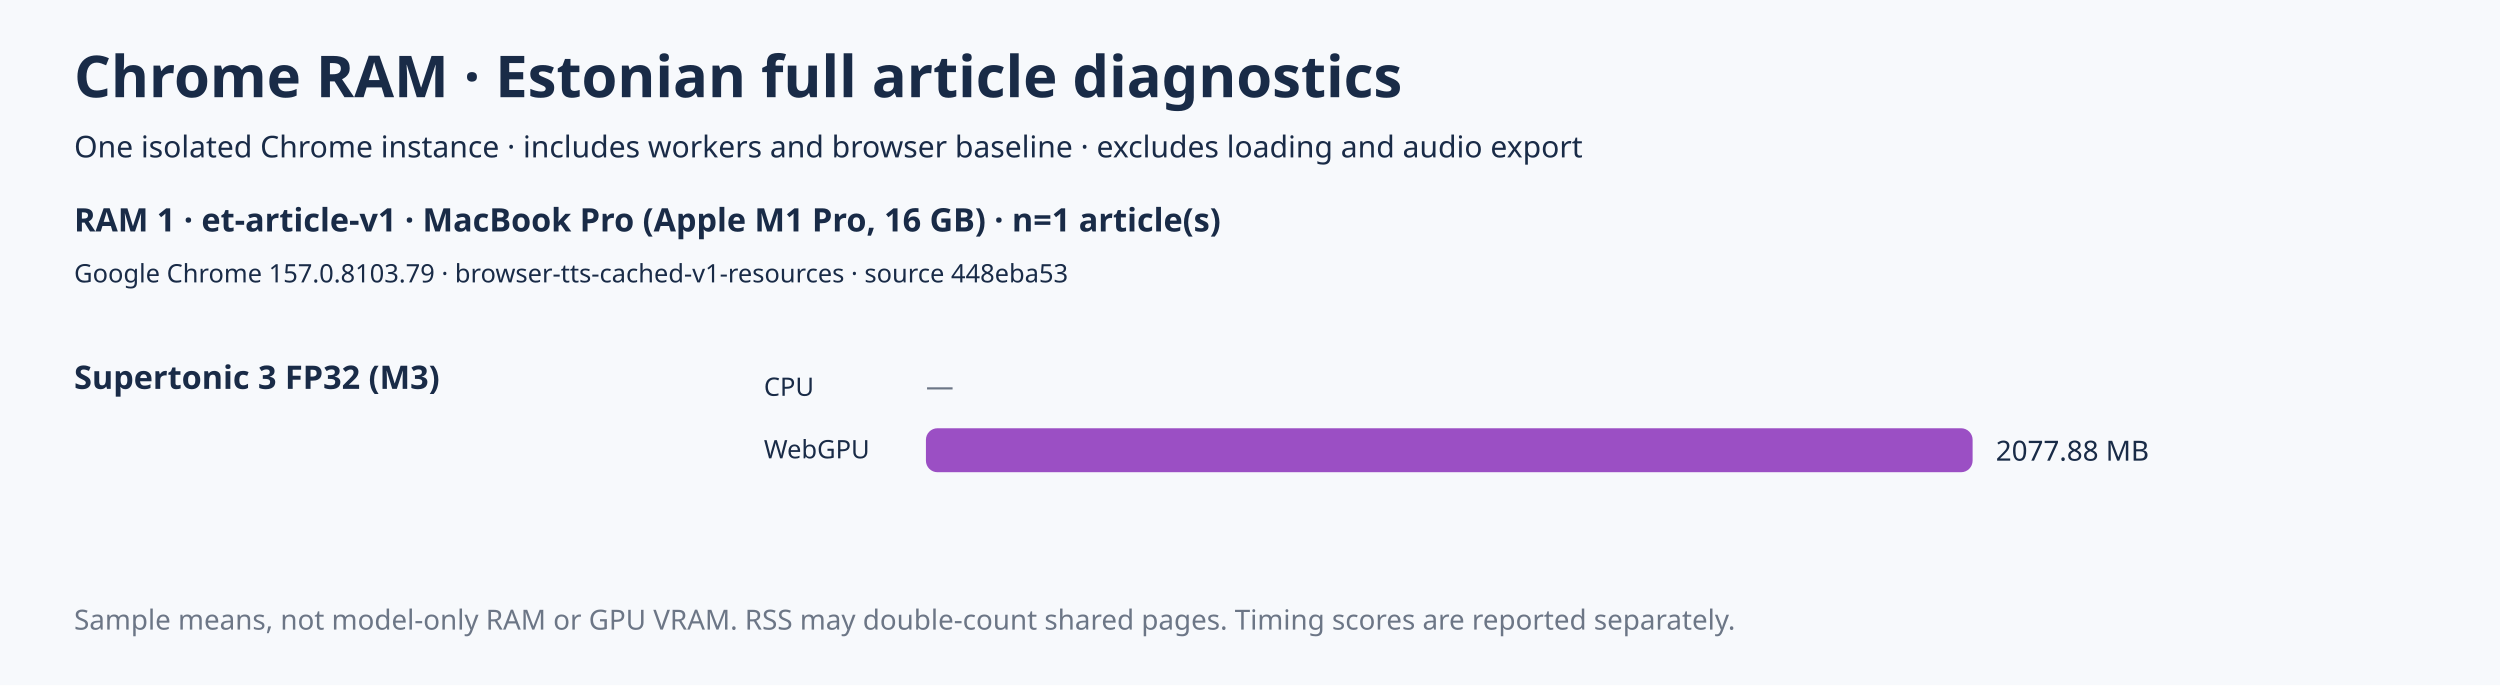
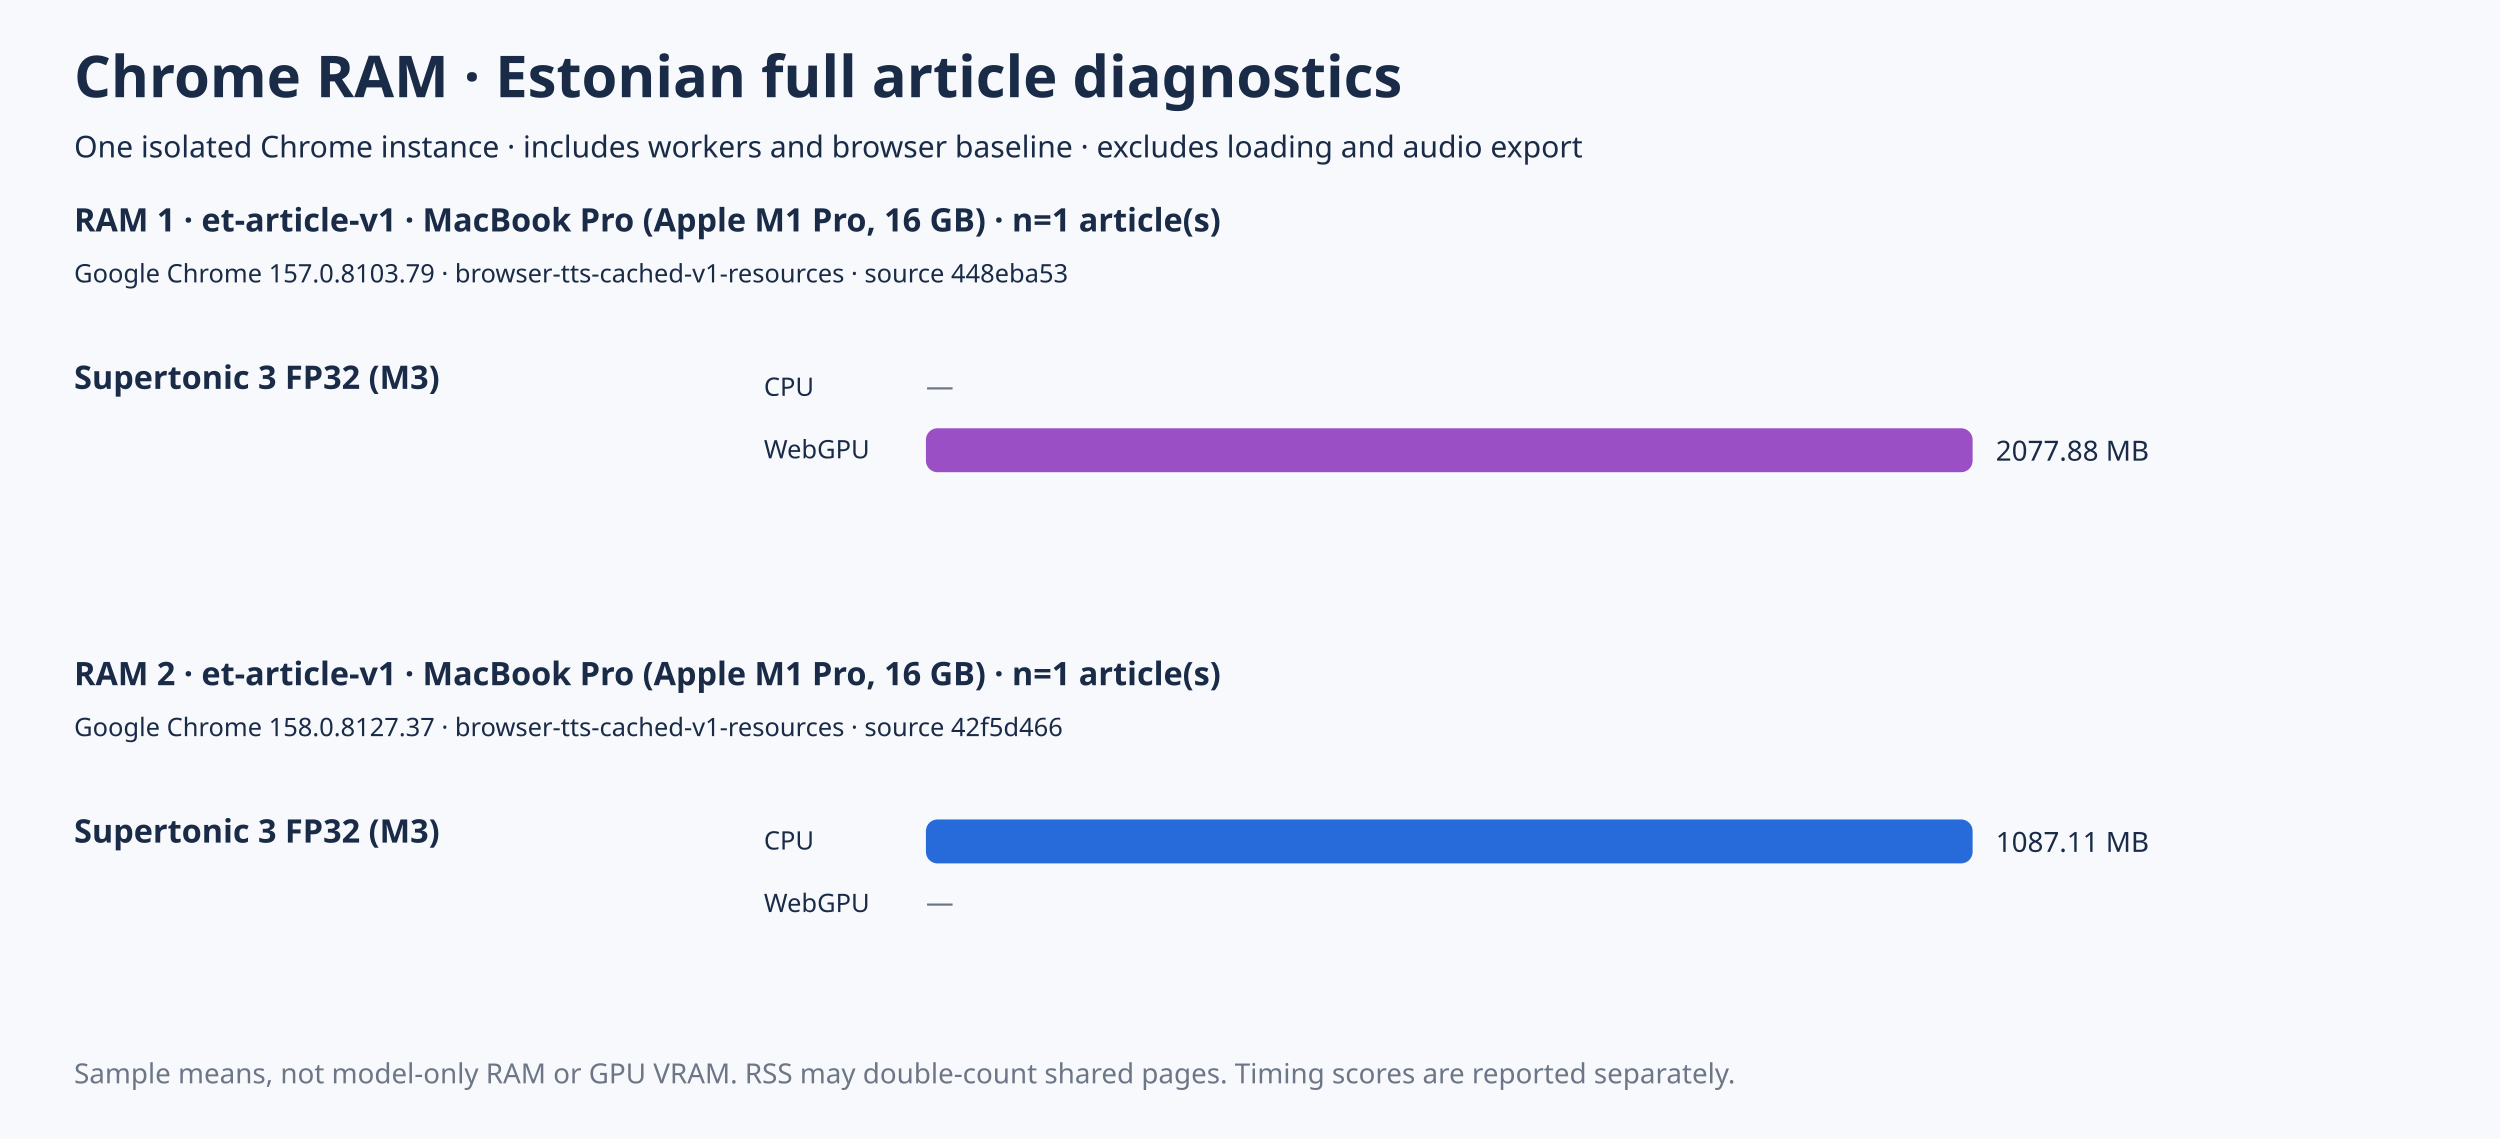
- <svg xmlns="http://www.w3.org/2000/svg" width="1080" height="296" viewBox="0 0 1080 296" role="img" aria-labelledby="title desc">
+ <svg xmlns="http://www.w3.org/2000/svg" width="1080" height="492" viewBox="0 0 1080 492" role="img" aria-labelledby="title desc">
  <rect width="100%" height="100%" fill="#f7f9fc" />
  <g font-family="system-ui,sans-serif" fill="#192b47">
    <text x="32" y="42" font-size="25" font-weight="700">Chrome RAM · Estonian full article diagnostics</text>
    <text x="32" y="68" font-size="13">One isolated Chrome instance · includes workers and browser baseline · excludes loading and audio export</text>
    <text x="32" y="100" font-size="14" font-weight="700">RAM 1 · et-article-v1 · MacBook Pro (Apple M1 Pro, 16 GB) · n=1 article(s)</text>
    <text x="32" y="122" font-size="11">Google Chrome 157.0.8103.79 · browser-tts-cached-v1-resources · source 448eba53</text>
    <text x="32" y="168" font-size="14" font-weight="600">Supertonic 3 FP32 (M3)</text>
    <text x="330" y="171" font-size="11">CPU</text>
    <text x="400" y="171" font-size="12" fill="#6c7686">—</text>
    <text x="330" y="198" font-size="11">WebGPU</text>
    <rect x="400" y="185" width="452.17" height="19" rx="5" fill="#9b4fc4" />
    <text x="862.17" y="199" font-size="12">2077.88 MB</text>
-     <text x="32" y="272" font-size="12" fill="#6c7686">Sample means, not model-only RAM or GPU VRAM. RSS may double-count shared pages. Timing scores are reported separately.</text>
+     <text x="32" y="296" font-size="14" font-weight="700">RAM 2 · et-article-v1 · MacBook Pro (Apple M1 Pro, 16 GB) · n=1 article(s)</text>
+     <text x="32" y="318" font-size="11">Google Chrome 158.0.8127.37 · browser-tts-cached-v1-resources · source 42f5d466</text>
+     <text x="32" y="364" font-size="14" font-weight="600">Supertonic 3 FP32 (M3)</text>
+     <text x="330" y="367" font-size="11">CPU</text>
+     <rect x="400" y="354" width="452.17" height="19" rx="5" fill="#276bdb" />
+     <text x="862.17" y="368" font-size="12">1087.11 MB</text>
+     <text x="330" y="394" font-size="11">WebGPU</text>
+     <text x="400" y="394" font-size="12" fill="#6c7686">—</text>
+     <text x="32" y="468" font-size="12" fill="#6c7686">Sample means, not model-only RAM or GPU VRAM. RSS may double-count shared pages. Timing scores are reported separately.</text>
  </g>
</svg>
